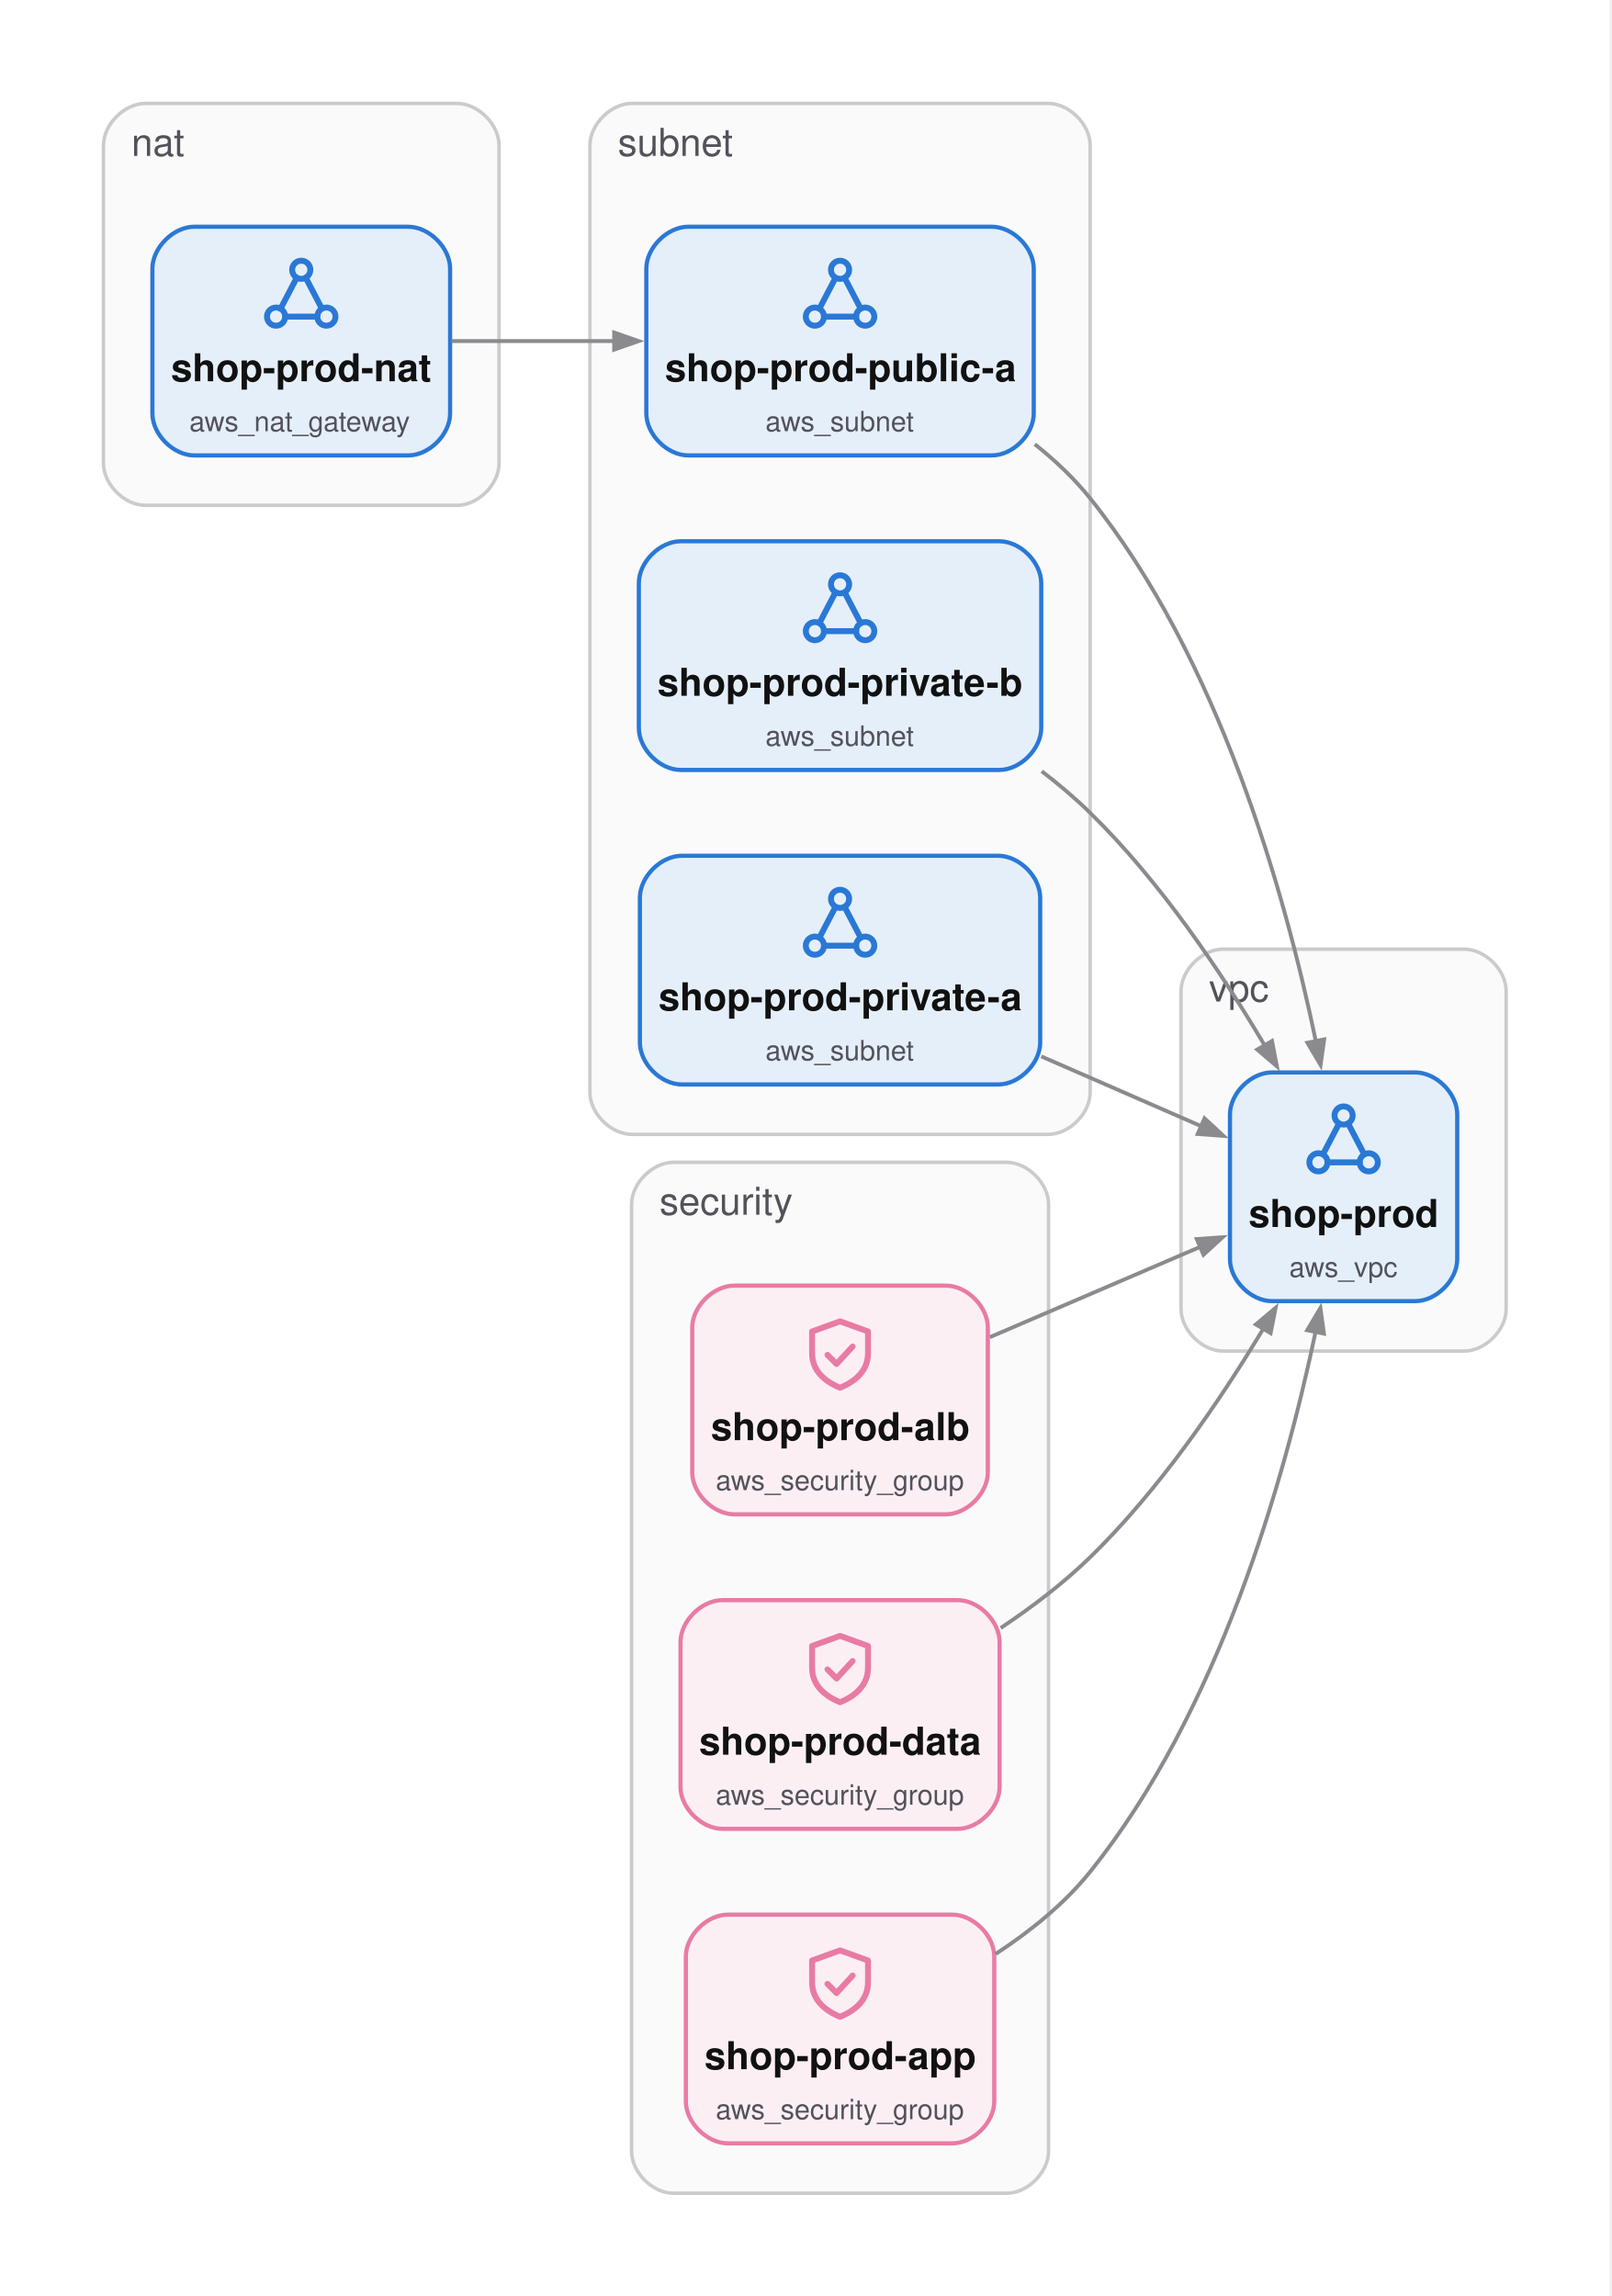
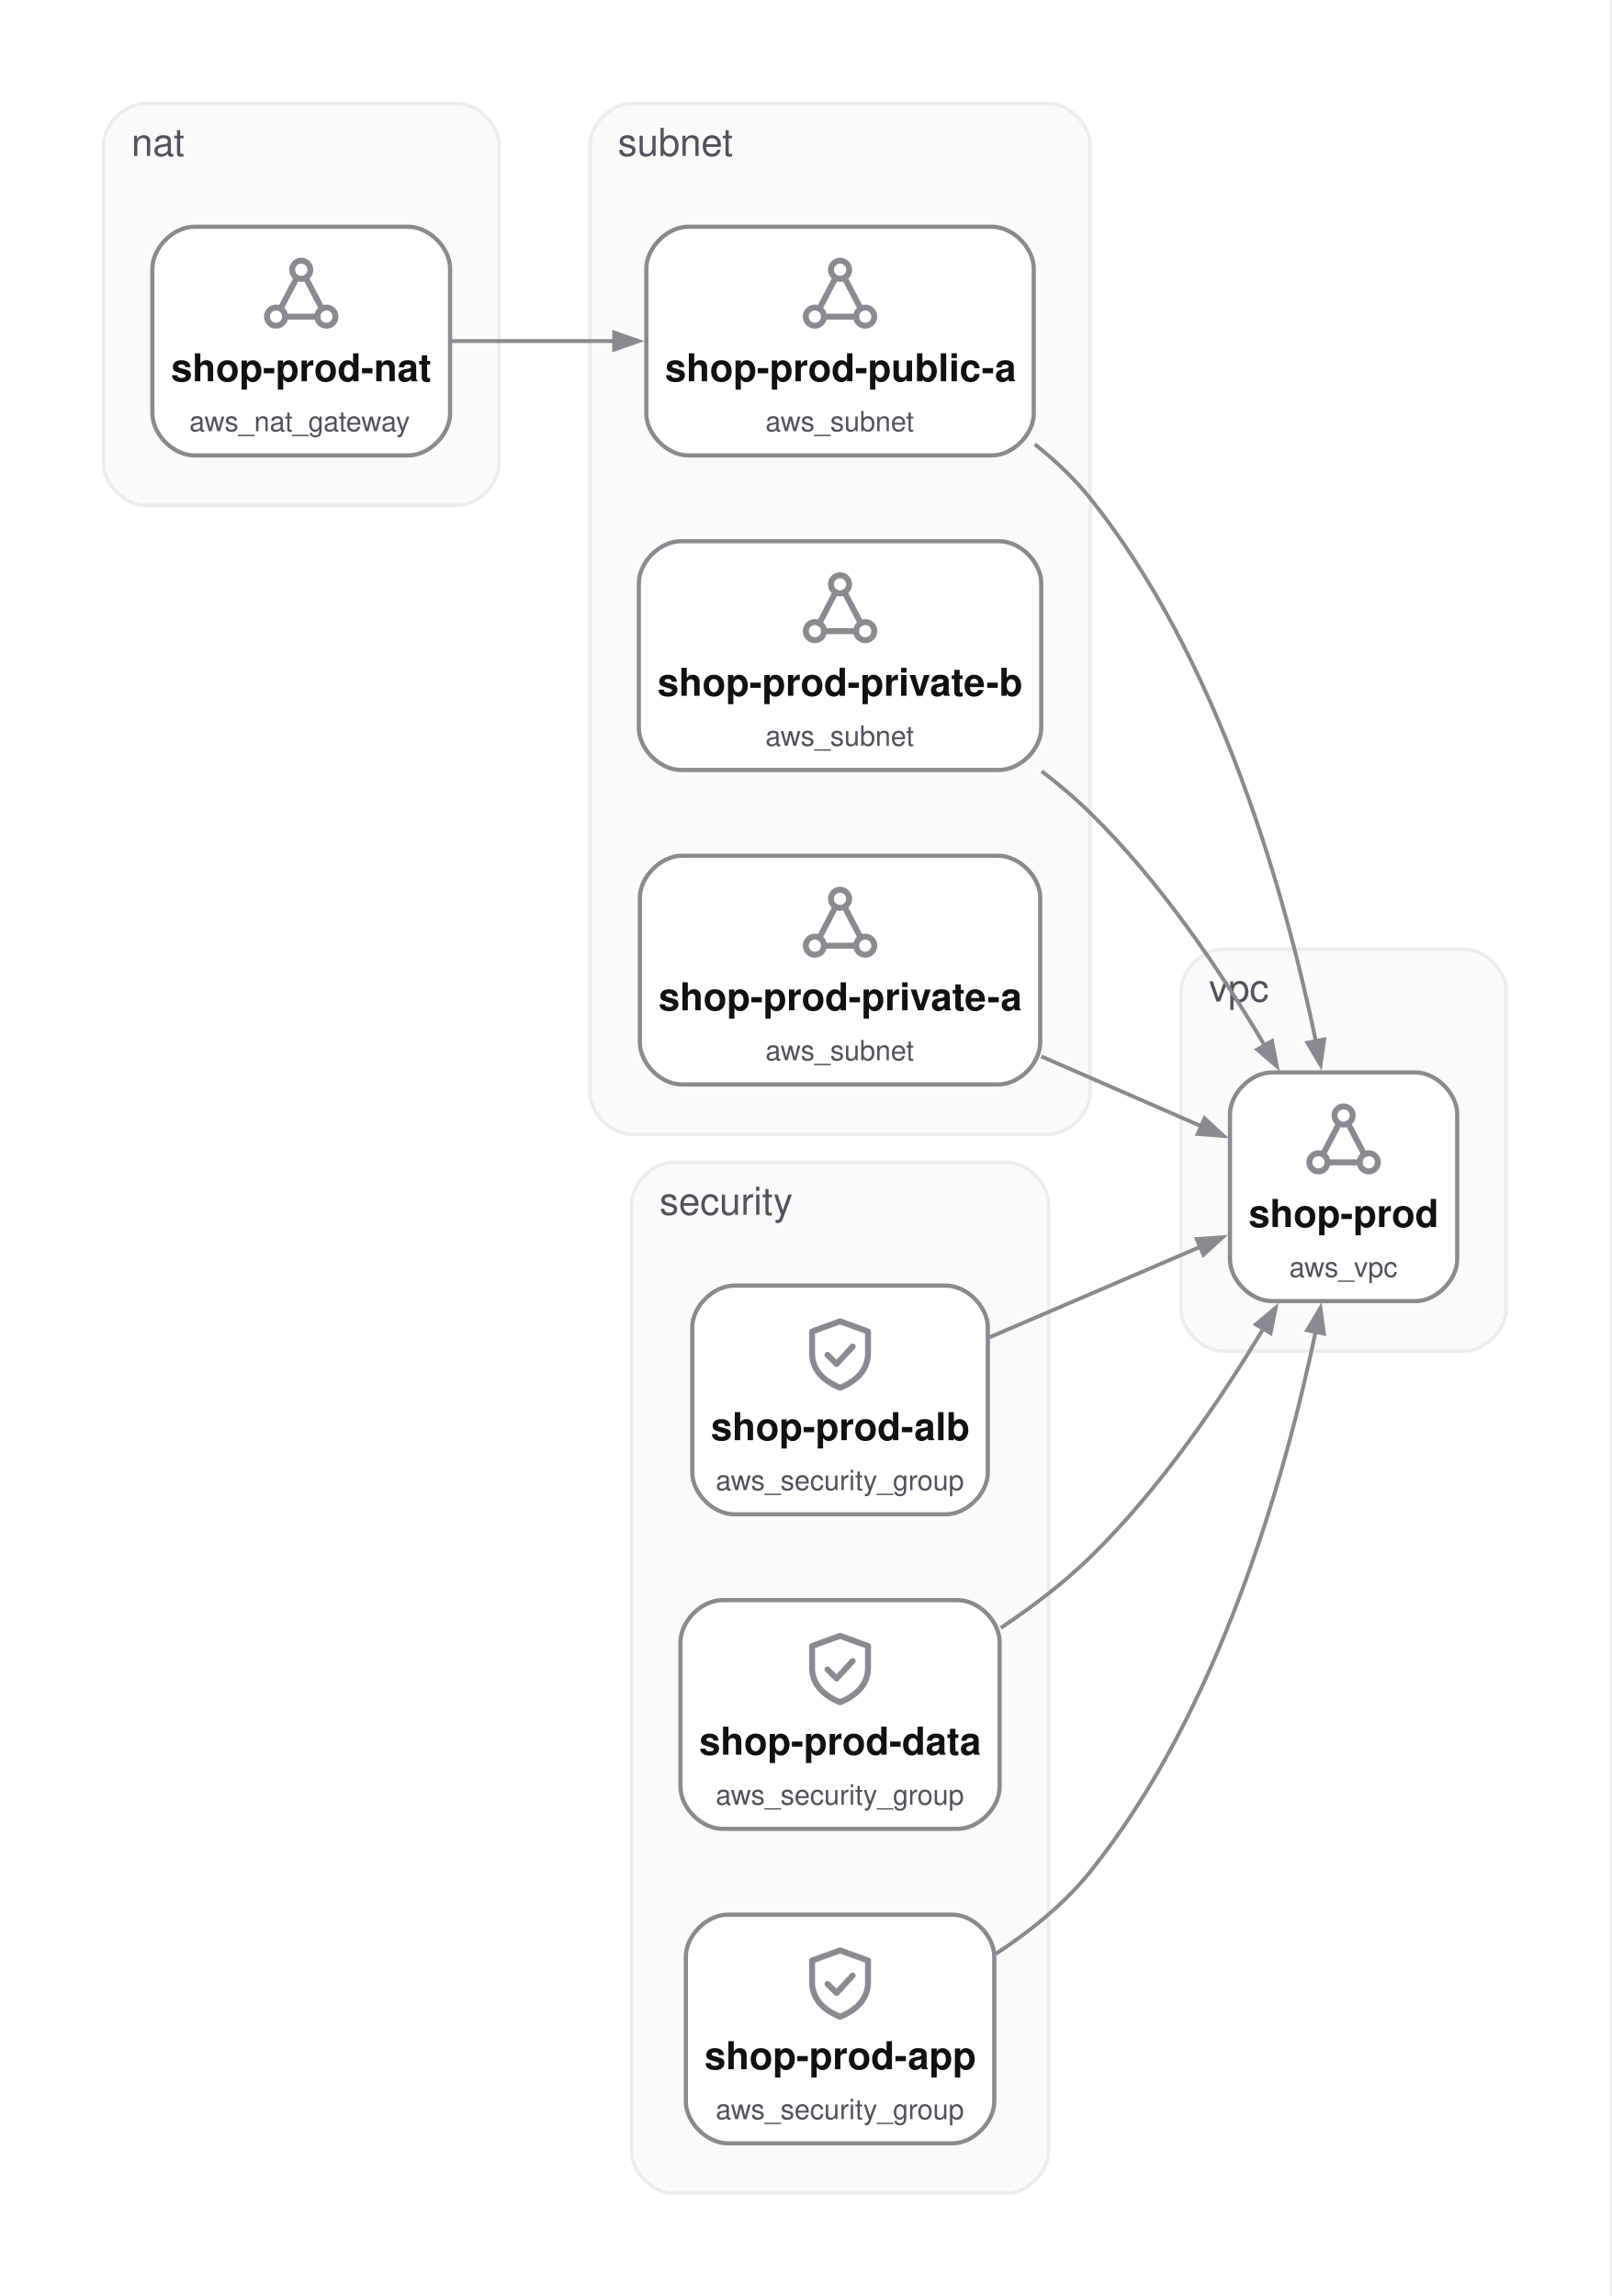
<svg xmlns="http://www.w3.org/2000/svg" width="461pt" height="657pt" viewBox="0.00 0.00 461.00 657.00">
  <g id="graph0" class="graph" transform="scale(1 1) rotate(0) translate(21.6 635.6)">
    <polygon fill="#ffffff" stroke="none" points="-21.6,21.6 -21.6,-635.6 438.93,-635.6 438.93,21.6 -21.6,21.6" />
    <g id="clust1" class="cluster">
-       <path fill="#fafafa" stroke="#cbcbce" d="M20,-491C20,-491 109.18,-491 109.18,-491 115.18,-491 121.18,-497 121.18,-503 121.18,-503 121.18,-594 121.18,-594 121.18,-600 115.18,-606 109.18,-606 109.18,-606 20,-606 20,-606 14,-606 8,-600 8,-594 8,-594 8,-503 8,-503 8,-497 14,-491 20,-491" />
+       <path fill="#fafafa" stroke="#ececea" d="M20,-491C20,-491 109.18,-491 109.18,-491 115.18,-491 121.18,-497 121.18,-503 121.18,-503 121.18,-594 121.18,-594 121.18,-600 115.18,-606 109.18,-606 109.18,-606 20,-606 20,-606 14,-606 8,-600 8,-594 8,-594 8,-503 8,-503 8,-497 14,-491 20,-491" />
      <text xml:space="preserve" text-anchor="start" x="16" y="-591" font-family="Helvetica,sans-Serif" font-size="11.00" fill="#52525b">nat</text>
    </g>
    <g id="clust2" class="cluster">
-       <path fill="#fafafa" stroke="#cbcbce" d="M171.1,-8C171.1,-8 266.4,-8 266.4,-8 272.4,-8 278.4,-14 278.4,-20 278.4,-20 278.4,-291 278.4,-291 278.4,-297 272.4,-303 266.4,-303 266.4,-303 171.1,-303 171.1,-303 165.1,-303 159.1,-297 159.1,-291 159.1,-291 159.1,-20 159.1,-20 159.1,-14 165.1,-8 171.1,-8" />
+       <path fill="#fafafa" stroke="#ececea" d="M171.1,-8C171.1,-8 266.4,-8 266.4,-8 272.4,-8 278.4,-14 278.4,-20 278.4,-20 278.4,-291 278.4,-291 278.4,-297 272.4,-303 266.4,-303 266.4,-303 171.1,-303 171.1,-303 165.1,-303 159.1,-297 159.1,-291 159.1,-291 159.1,-20 159.1,-20 159.1,-14 165.1,-8 171.1,-8" />
      <text xml:space="preserve" text-anchor="start" x="167.1" y="-288" font-family="Helvetica,sans-Serif" font-size="11.00" fill="#52525b">security</text>
    </g>
    <g id="clust3" class="cluster">
-       <path fill="#fafafa" stroke="#cbcbce" d="M159.18,-311C159.18,-311 278.31,-311 278.31,-311 284.31,-311 290.31,-317 290.31,-323 290.31,-323 290.31,-594 290.31,-594 290.31,-600 284.31,-606 278.31,-606 278.31,-606 159.18,-606 159.18,-606 153.18,-606 147.18,-600 147.18,-594 147.18,-594 147.18,-323 147.18,-323 147.18,-317 153.18,-311 159.18,-311" />
+       <path fill="#fafafa" stroke="#ececea" d="M159.18,-311C159.18,-311 278.31,-311 278.31,-311 284.31,-311 290.31,-317 290.31,-323 290.31,-323 290.31,-594 290.31,-594 290.31,-600 284.31,-606 278.31,-606 278.31,-606 159.18,-606 159.18,-606 153.18,-606 147.18,-600 147.18,-594 147.18,-594 147.18,-323 147.18,-323 147.18,-317 153.18,-311 159.18,-311" />
      <text xml:space="preserve" text-anchor="start" x="155.18" y="-591" font-family="Helvetica,sans-Serif" font-size="11.00" fill="#52525b">subnet</text>
    </g>
    <g id="clust4" class="cluster">
-       <path fill="#fafafa" stroke="#cbcbce" d="M328.31,-249C328.31,-249 397.33,-249 397.33,-249 403.33,-249 409.33,-255 409.33,-261 409.33,-261 409.33,-352 409.33,-352 409.33,-358 403.33,-364 397.33,-364 397.33,-364 328.31,-364 328.31,-364 322.31,-364 316.31,-358 316.31,-352 316.31,-352 316.31,-261 316.31,-261 316.31,-255 322.31,-249 328.31,-249" />
+       <path fill="#fafafa" stroke="#ececea" d="M328.31,-249C328.31,-249 397.33,-249 397.33,-249 403.33,-249 409.33,-255 409.33,-261 409.33,-261 409.33,-352 409.33,-352 409.33,-358 403.33,-364 397.33,-364 397.33,-364 328.31,-364 328.31,-364 322.31,-364 316.31,-358 316.31,-352 316.31,-352 316.31,-261 316.31,-261 316.31,-255 322.31,-249 328.31,-249" />
      <text xml:space="preserve" text-anchor="start" x="324.31" y="-349" font-family="Helvetica,sans-Serif" font-size="11.00" fill="#52525b">vpc</text>
    </g>
    <g id="node1" class="node">
-       <path fill="#e5effa" stroke="#2a78d6" stroke-width="1.2" d="M95.18,-570.72C95.18,-570.72 34,-570.72 34,-570.72 28,-570.72 22,-564.72 22,-558.72 22,-558.72 22,-517.28 22,-517.28 22,-511.28 28,-505.28 34,-505.28 34,-505.28 95.18,-505.28 95.18,-505.28 101.18,-505.28 107.18,-511.28 107.18,-517.28 107.18,-517.28 107.18,-558.72 107.18,-558.72 107.18,-564.72 101.18,-570.72 95.18,-570.72" />
-       <g class="driftwood-icon" transform="translate(52.59 -563) scale(1)" fill="none" stroke="#2a78d6" color="#2a78d6" stroke-width="1.7" stroke-linecap="round" stroke-linejoin="round">
+       <path fill="#ffffff" stroke="#8a8a8f" stroke-width="1.2" d="M95.18,-570.72C95.18,-570.72 34,-570.72 34,-570.72 28,-570.72 22,-564.72 22,-558.72 22,-558.72 22,-517.28 22,-517.28 22,-511.28 28,-505.28 34,-505.28 34,-505.28 95.18,-505.28 95.18,-505.28 101.18,-505.28 107.18,-511.28 107.18,-517.28 107.18,-517.28 107.18,-558.72 107.18,-558.72 107.18,-564.72 101.18,-570.72 95.18,-570.72" />
+       <g class="driftwood-icon" transform="translate(52.59 -563) scale(1)" fill="none" stroke="#8a8a8f" color="#8a8a8f" stroke-width="1.7" stroke-linecap="round" stroke-linejoin="round">
        <circle cx="12" cy="4.6" r="2.6" />
        <circle cx="4.8" cy="18" r="2.6" />
        <circle cx="19.2" cy="18" r="2.6" />
        <path d="M10.7 6.9 6.1 15.7M13.3 6.9l4.6 8.8M7.4 18h9.2" />
      </g>
      <text xml:space="preserve" text-anchor="start" x="27.32" y="-526.5" font-family="Helvetica,sans-Serif" font-weight="bold" font-size="11.00" fill="#111111">shop-prod-nat</text>
      <text xml:space="preserve" text-anchor="start" x="32.57" y="-512.2" font-family="Helvetica,sans-Serif" font-size="8.00" fill="#52525b">aws_nat_gateway</text>
    </g>
    <g id="node7" class="node">
-       <path fill="#e5effa" stroke="#2a78d6" stroke-width="1.2" d="M262.17,-570.72C262.17,-570.72 175.32,-570.72 175.32,-570.72 169.32,-570.72 163.32,-564.72 163.32,-558.72 163.32,-558.72 163.32,-517.28 163.32,-517.28 163.32,-511.28 169.32,-505.28 175.32,-505.28 175.32,-505.28 262.17,-505.28 262.17,-505.28 268.17,-505.28 274.17,-511.28 274.17,-517.28 274.17,-517.28 274.17,-558.72 274.17,-558.72 274.17,-564.72 268.17,-570.72 262.17,-570.72" />
-       <g class="driftwood-icon" transform="translate(206.75 -563) scale(1)" fill="none" stroke="#2a78d6" color="#2a78d6" stroke-width="1.7" stroke-linecap="round" stroke-linejoin="round">
+       <path fill="#ffffff" stroke="#8a8a8f" stroke-width="1.2" d="M262.17,-570.72C262.17,-570.72 175.32,-570.72 175.32,-570.72 169.32,-570.72 163.32,-564.72 163.32,-558.72 163.32,-558.72 163.32,-517.28 163.32,-517.28 163.32,-511.28 169.32,-505.28 175.32,-505.28 175.32,-505.28 262.17,-505.28 262.17,-505.28 268.17,-505.28 274.17,-511.28 274.17,-517.28 274.17,-517.28 274.17,-558.72 274.17,-558.72 274.17,-564.72 268.17,-570.72 262.17,-570.72" />
+       <g class="driftwood-icon" transform="translate(206.75 -563) scale(1)" fill="none" stroke="#8a8a8f" color="#8a8a8f" stroke-width="1.7" stroke-linecap="round" stroke-linejoin="round">
        <circle cx="12" cy="4.6" r="2.6" />
        <circle cx="4.8" cy="18" r="2.6" />
        <circle cx="19.2" cy="18" r="2.6" />
        <path d="M10.7 6.9 6.1 15.7M13.3 6.9l4.6 8.8M7.4 18h9.2" />
      </g>
      <text xml:space="preserve" text-anchor="start" x="168.64" y="-526.5" font-family="Helvetica,sans-Serif" font-weight="bold" font-size="11.00" fill="#111111">shop-prod-public-a</text>
      <text xml:space="preserve" text-anchor="start" x="197.4" y="-512.2" font-family="Helvetica,sans-Serif" font-size="8.00" fill="#52525b">aws_subnet</text>
    </g>
    <g id="edge1" class="edge">
      <path fill="none" stroke="#8a8a8f" stroke-width="1.1" d="M107.57,-538C121.97,-538 138.42,-538 154.14,-538" />
      <polygon fill="#8a8a8f" stroke="#8a8a8f" stroke-width="1.1" points="154.12,-540.45 161.12,-538 154.12,-535.55 154.12,-540.45" />
    </g>
    <g id="node2" class="node">
-       <path fill="#fceff4" stroke="#e87ba4" stroke-width="1.2" d="M250.87,-87.72C250.87,-87.72 186.63,-87.72 186.63,-87.72 180.63,-87.72 174.63,-81.72 174.63,-75.72 174.63,-75.72 174.63,-34.28 174.63,-34.28 174.63,-28.28 180.63,-22.28 186.63,-22.28 186.63,-22.28 250.87,-22.28 250.87,-22.28 256.87,-22.28 262.87,-28.28 262.87,-34.28 262.87,-34.28 262.87,-75.72 262.87,-75.72 262.87,-81.72 256.87,-87.72 250.87,-87.72" />
-       <g class="driftwood-icon" transform="translate(206.75 -80) scale(1)" fill="none" stroke="#e87ba4" color="#e87ba4" stroke-width="1.7" stroke-linecap="round" stroke-linejoin="round">
+       <path fill="#ffffff" stroke="#8a8a8f" stroke-width="1.2" d="M250.87,-87.72C250.87,-87.72 186.63,-87.72 186.63,-87.72 180.63,-87.72 174.63,-81.72 174.63,-75.72 174.63,-75.72 174.63,-34.28 174.63,-34.28 174.63,-28.28 180.63,-22.28 186.63,-22.28 186.63,-22.28 250.87,-22.28 250.87,-22.28 256.87,-22.28 262.87,-28.28 262.87,-34.28 262.87,-34.28 262.87,-75.72 262.87,-75.72 262.87,-81.72 256.87,-87.72 250.87,-87.72" />
+       <g class="driftwood-icon" transform="translate(206.75 -80) scale(1)" fill="none" stroke="#8a8a8f" color="#8a8a8f" stroke-width="1.7" stroke-linecap="round" stroke-linejoin="round">
        <path d="M12 2.5 20 5.4v6.2c0 4.9-3.4 8-8 9.9-4.6-1.9-8-5-8-9.9V5.4Z" />
        <path d="M8.4 12.1 11 14.7l4.6-5" />
      </g>
      <text xml:space="preserve" text-anchor="start" x="179.95" y="-43.5" font-family="Helvetica,sans-Serif" font-weight="bold" font-size="11.00" fill="#111111">shop-prod-app</text>
      <text xml:space="preserve" text-anchor="start" x="183.17" y="-29.2" font-family="Helvetica,sans-Serif" font-size="8.00" fill="#52525b">aws_security_group</text>
    </g>
    <g id="node8" class="node">
-       <path fill="#e5effa" stroke="#2a78d6" stroke-width="1.2" d="M383.33,-328.72C383.33,-328.72 342.31,-328.72 342.31,-328.72 336.31,-328.72 330.31,-322.72 330.31,-316.72 330.31,-316.72 330.31,-275.28 330.31,-275.28 330.31,-269.28 336.31,-263.28 342.31,-263.28 342.31,-263.28 383.33,-263.28 383.33,-263.28 389.33,-263.28 395.33,-269.28 395.33,-275.28 395.33,-275.28 395.33,-316.72 395.33,-316.72 395.33,-322.72 389.33,-328.72 383.33,-328.72" />
-       <g class="driftwood-icon" transform="translate(350.82 -321) scale(1)" fill="none" stroke="#2a78d6" color="#2a78d6" stroke-width="1.7" stroke-linecap="round" stroke-linejoin="round">
+       <path fill="#ffffff" stroke="#8a8a8f" stroke-width="1.2" d="M383.33,-328.72C383.33,-328.72 342.31,-328.72 342.31,-328.72 336.31,-328.72 330.31,-322.72 330.31,-316.72 330.31,-316.72 330.31,-275.28 330.31,-275.28 330.31,-269.28 336.31,-263.28 342.31,-263.28 342.31,-263.28 383.33,-263.28 383.33,-263.28 389.33,-263.28 395.33,-269.28 395.33,-275.28 395.33,-275.28 395.33,-316.72 395.33,-316.72 395.33,-322.72 389.33,-328.72 383.33,-328.72" />
+       <g class="driftwood-icon" transform="translate(350.82 -321) scale(1)" fill="none" stroke="#8a8a8f" color="#8a8a8f" stroke-width="1.7" stroke-linecap="round" stroke-linejoin="round">
        <circle cx="12" cy="4.6" r="2.6" />
        <circle cx="4.8" cy="18" r="2.6" />
        <circle cx="19.2" cy="18" r="2.6" />
        <path d="M10.7 6.9 6.1 15.7M13.3 6.9l4.6 8.8M7.4 18h9.2" />
      </g>
      <text xml:space="preserve" text-anchor="start" x="335.63" y="-284.5" font-family="Helvetica,sans-Serif" font-weight="bold" font-size="11.00" fill="#111111">shop-prod</text>
      <text xml:space="preserve" text-anchor="start" x="347.26" y="-270.2" font-family="Helvetica,sans-Serif" font-size="8.00" fill="#52525b">aws_vpc</text>
    </g>
    <g id="edge2" class="edge">
      <path fill="none" stroke="#8a8a8f" stroke-width="1.1" d="M263.26,-76.47C273.18,-82.95 282.95,-90.82 290.31,-100 327.02,-145.71 345.89,-211.97 354.81,-254.52" />
      <polygon fill="#8a8a8f" stroke="#8a8a8f" stroke-width="1.1" points="352.4,-254.95 356.19,-261.33 357.2,-253.98 352.4,-254.95" />
    </g>
    <g id="node3" class="node">
-       <path fill="#fceff4" stroke="#e87ba4" stroke-width="1.2" d="M252.4,-177.72C252.4,-177.72 185.1,-177.72 185.1,-177.72 179.1,-177.72 173.1,-171.72 173.1,-165.72 173.1,-165.72 173.1,-124.28 173.1,-124.28 173.1,-118.28 179.1,-112.28 185.1,-112.28 185.1,-112.28 252.4,-112.28 252.4,-112.28 258.4,-112.28 264.4,-118.28 264.4,-124.28 264.4,-124.28 264.4,-165.72 264.4,-165.72 264.4,-171.72 258.4,-177.72 252.4,-177.72" />
-       <g class="driftwood-icon" transform="translate(206.75 -170) scale(1)" fill="none" stroke="#e87ba4" color="#e87ba4" stroke-width="1.7" stroke-linecap="round" stroke-linejoin="round">
+       <path fill="#ffffff" stroke="#8a8a8f" stroke-width="1.2" d="M252.4,-177.72C252.4,-177.72 185.1,-177.72 185.1,-177.72 179.1,-177.72 173.1,-171.72 173.1,-165.72 173.1,-165.72 173.1,-124.28 173.1,-124.28 173.1,-118.28 179.1,-112.28 185.1,-112.28 185.1,-112.28 252.4,-112.28 252.4,-112.28 258.4,-112.28 264.4,-118.28 264.4,-124.28 264.4,-124.28 264.4,-165.72 264.4,-165.72 264.4,-171.72 258.4,-177.72 252.4,-177.72" />
+       <g class="driftwood-icon" transform="translate(206.75 -170) scale(1)" fill="none" stroke="#8a8a8f" color="#8a8a8f" stroke-width="1.7" stroke-linecap="round" stroke-linejoin="round">
        <path d="M12 2.5 20 5.4v6.2c0 4.9-3.4 8-8 9.9-4.6-1.9-8-5-8-9.9V5.4Z" />
        <path d="M8.4 12.1 11 14.7l4.6-5" />
      </g>
      <text xml:space="preserve" text-anchor="start" x="178.42" y="-133.5" font-family="Helvetica,sans-Serif" font-weight="bold" font-size="11.00" fill="#111111">shop-prod-data</text>
      <text xml:space="preserve" text-anchor="start" x="183.17" y="-119.2" font-family="Helvetica,sans-Serif" font-size="8.00" fill="#52525b">aws_security_group</text>
    </g>
    <g id="edge3" class="edge">
      <path fill="none" stroke="#8a8a8f" stroke-width="1.1" d="M264.73,-169.76C273.72,-175.76 282.72,-182.6 290.31,-190 309.94,-209.13 327.27,-234.45 339.95,-255.56" />
      <polygon fill="#8a8a8f" stroke="#8a8a8f" stroke-width="1.1" points="337.72,-256.61 343.39,-261.39 341.94,-254.12 337.72,-256.61" />
    </g>
    <g id="node4" class="node">
-       <path fill="#fceff4" stroke="#e87ba4" stroke-width="1.2" d="M249.03,-267.72C249.03,-267.72 188.46,-267.72 188.46,-267.72 182.46,-267.72 176.46,-261.72 176.46,-255.72 176.46,-255.72 176.46,-214.28 176.46,-214.28 176.46,-208.28 182.46,-202.28 188.46,-202.28 188.46,-202.28 249.03,-202.28 249.03,-202.28 255.03,-202.28 261.03,-208.28 261.03,-214.28 261.03,-214.28 261.03,-255.72 261.03,-255.72 261.03,-261.72 255.03,-267.72 249.03,-267.72" />
-       <g class="driftwood-icon" transform="translate(206.75 -260) scale(1)" fill="none" stroke="#e87ba4" color="#e87ba4" stroke-width="1.7" stroke-linecap="round" stroke-linejoin="round">
+       <path fill="#ffffff" stroke="#8a8a8f" stroke-width="1.2" d="M249.03,-267.72C249.03,-267.72 188.46,-267.72 188.46,-267.72 182.46,-267.72 176.46,-261.72 176.46,-255.72 176.46,-255.72 176.46,-214.28 176.46,-214.28 176.46,-208.28 182.46,-202.28 188.46,-202.28 188.46,-202.28 249.03,-202.28 249.03,-202.28 255.03,-202.28 261.03,-208.28 261.03,-214.28 261.03,-214.28 261.03,-255.72 261.03,-255.72 261.03,-261.72 255.03,-267.72 249.03,-267.72" />
+       <g class="driftwood-icon" transform="translate(206.75 -260) scale(1)" fill="none" stroke="#8a8a8f" color="#8a8a8f" stroke-width="1.7" stroke-linecap="round" stroke-linejoin="round">
        <path d="M12 2.5 20 5.4v6.2c0 4.9-3.4 8-8 9.9-4.6-1.9-8-5-8-9.9V5.4Z" />
        <path d="M8.4 12.1 11 14.7l4.6-5" />
      </g>
      <text xml:space="preserve" text-anchor="start" x="181.78" y="-223.5" font-family="Helvetica,sans-Serif" font-weight="bold" font-size="11.00" fill="#111111">shop-prod-alb</text>
      <text xml:space="preserve" text-anchor="start" x="183.17" y="-209.2" font-family="Helvetica,sans-Serif" font-size="8.00" fill="#52525b">aws_security_group</text>
    </g>
    <g id="edge4" class="edge">
      <path fill="none" stroke="#8a8a8f" stroke-width="1.1" d="M261.61,-252.97C280.66,-261.15 303.1,-270.79 321.91,-278.86" />
      <polygon fill="#8a8a8f" stroke="#8a8a8f" stroke-width="1.1" points="320.8,-281.05 328.2,-281.56 322.73,-276.55 320.8,-281.05" />
    </g>
    <g id="node5" class="node">
-       <path fill="#e5effa" stroke="#2a78d6" stroke-width="1.2" d="M264.01,-390.72C264.01,-390.72 173.48,-390.72 173.48,-390.72 167.48,-390.72 161.48,-384.72 161.48,-378.72 161.48,-378.72 161.48,-337.28 161.48,-337.28 161.48,-331.28 167.48,-325.28 173.48,-325.28 173.48,-325.28 264.01,-325.28 264.01,-325.28 270.01,-325.28 276.01,-331.28 276.01,-337.28 276.01,-337.28 276.01,-378.72 276.01,-378.72 276.01,-384.72 270.01,-390.72 264.01,-390.72" />
-       <g class="driftwood-icon" transform="translate(206.75 -383) scale(1)" fill="none" stroke="#2a78d6" color="#2a78d6" stroke-width="1.7" stroke-linecap="round" stroke-linejoin="round">
+       <path fill="#ffffff" stroke="#8a8a8f" stroke-width="1.2" d="M264.01,-390.72C264.01,-390.72 173.48,-390.72 173.48,-390.72 167.48,-390.72 161.48,-384.72 161.48,-378.72 161.48,-378.72 161.48,-337.28 161.48,-337.28 161.48,-331.28 167.48,-325.28 173.48,-325.28 173.48,-325.28 264.01,-325.28 264.01,-325.28 270.01,-325.28 276.01,-331.28 276.01,-337.28 276.01,-337.28 276.01,-378.72 276.01,-378.72 276.01,-384.72 270.01,-390.72 264.01,-390.72" />
+       <g class="driftwood-icon" transform="translate(206.75 -383) scale(1)" fill="none" stroke="#8a8a8f" color="#8a8a8f" stroke-width="1.7" stroke-linecap="round" stroke-linejoin="round">
        <circle cx="12" cy="4.6" r="2.6" />
        <circle cx="4.8" cy="18" r="2.6" />
        <circle cx="19.2" cy="18" r="2.6" />
        <path d="M10.7 6.9 6.1 15.7M13.3 6.9l4.6 8.8M7.4 18h9.2" />
      </g>
      <text xml:space="preserve" text-anchor="start" x="166.8" y="-346.5" font-family="Helvetica,sans-Serif" font-weight="bold" font-size="11.00" fill="#111111">shop-prod-private-a</text>
      <text xml:space="preserve" text-anchor="start" x="197.4" y="-332.2" font-family="Helvetica,sans-Serif" font-size="8.00" fill="#52525b">aws_subnet</text>
    </g>
    <g id="edge5" class="edge">
      <path fill="none" stroke="#8a8a8f" stroke-width="1.1" d="M276.31,-333.32C291.72,-326.59 308.07,-319.46 322.31,-313.24" />
      <polygon fill="#8a8a8f" stroke="#8a8a8f" stroke-width="1.1" points="323.02,-315.6 328.46,-310.56 321.06,-311.11 323.02,-315.6" />
    </g>
    <g id="node6" class="node">
-       <path fill="#e5effa" stroke="#2a78d6" stroke-width="1.2" d="M264.31,-480.72C264.31,-480.72 173.18,-480.72 173.18,-480.72 167.18,-480.72 161.18,-474.72 161.18,-468.72 161.18,-468.72 161.18,-427.28 161.18,-427.28 161.18,-421.28 167.18,-415.28 173.18,-415.28 173.18,-415.28 264.31,-415.28 264.31,-415.28 270.31,-415.28 276.31,-421.28 276.31,-427.28 276.31,-427.28 276.31,-468.72 276.31,-468.72 276.31,-474.72 270.31,-480.72 264.31,-480.72" />
-       <g class="driftwood-icon" transform="translate(206.75 -473) scale(1)" fill="none" stroke="#2a78d6" color="#2a78d6" stroke-width="1.7" stroke-linecap="round" stroke-linejoin="round">
+       <path fill="#ffffff" stroke="#8a8a8f" stroke-width="1.2" d="M264.31,-480.72C264.31,-480.72 173.18,-480.72 173.18,-480.72 167.18,-480.72 161.18,-474.72 161.18,-468.72 161.18,-468.72 161.18,-427.28 161.18,-427.28 161.18,-421.28 167.18,-415.28 173.18,-415.28 173.18,-415.28 264.31,-415.28 264.31,-415.28 270.31,-415.28 276.31,-421.28 276.31,-427.28 276.31,-427.28 276.31,-468.72 276.31,-468.72 276.31,-474.72 270.31,-480.72 264.31,-480.72" />
+       <g class="driftwood-icon" transform="translate(206.75 -473) scale(1)" fill="none" stroke="#8a8a8f" color="#8a8a8f" stroke-width="1.7" stroke-linecap="round" stroke-linejoin="round">
        <circle cx="12" cy="4.6" r="2.6" />
        <circle cx="4.8" cy="18" r="2.6" />
        <circle cx="19.2" cy="18" r="2.6" />
        <path d="M10.7 6.9 6.1 15.7M13.3 6.9l4.6 8.8M7.4 18h9.2" />
      </g>
      <text xml:space="preserve" text-anchor="start" x="166.5" y="-436.5" font-family="Helvetica,sans-Serif" font-weight="bold" font-size="11.00" fill="#111111">shop-prod-private-b</text>
      <text xml:space="preserve" text-anchor="start" x="197.4" y="-422.2" font-family="Helvetica,sans-Serif" font-size="8.00" fill="#52525b">aws_subnet</text>
    </g>
    <g id="edge6" class="edge">
      <path fill="none" stroke="#8a8a8f" stroke-width="1.1" d="M276.46,-414.91C281.35,-411.15 286.06,-407.17 290.31,-403 310.17,-383.57 327.61,-357.77 340.29,-336.37" />
      <polygon fill="#8a8a8f" stroke="#8a8a8f" stroke-width="1.1" points="342.34,-337.73 343.74,-330.45 338.1,-335.27 342.34,-337.73" />
    </g>
    <g id="edge7" class="edge">
      <path fill="none" stroke="#8a8a8f" stroke-width="1.1" d="M274.46,-508.49C280.31,-503.84 285.77,-498.67 290.31,-493 327.14,-447.05 345.99,-380.46 354.87,-337.69" />
      <polygon fill="#8a8a8f" stroke="#8a8a8f" stroke-width="1.1" points="357.27,-338.18 356.24,-330.84 352.46,-337.22 357.27,-338.18" />
    </g>
  </g>
</svg>
